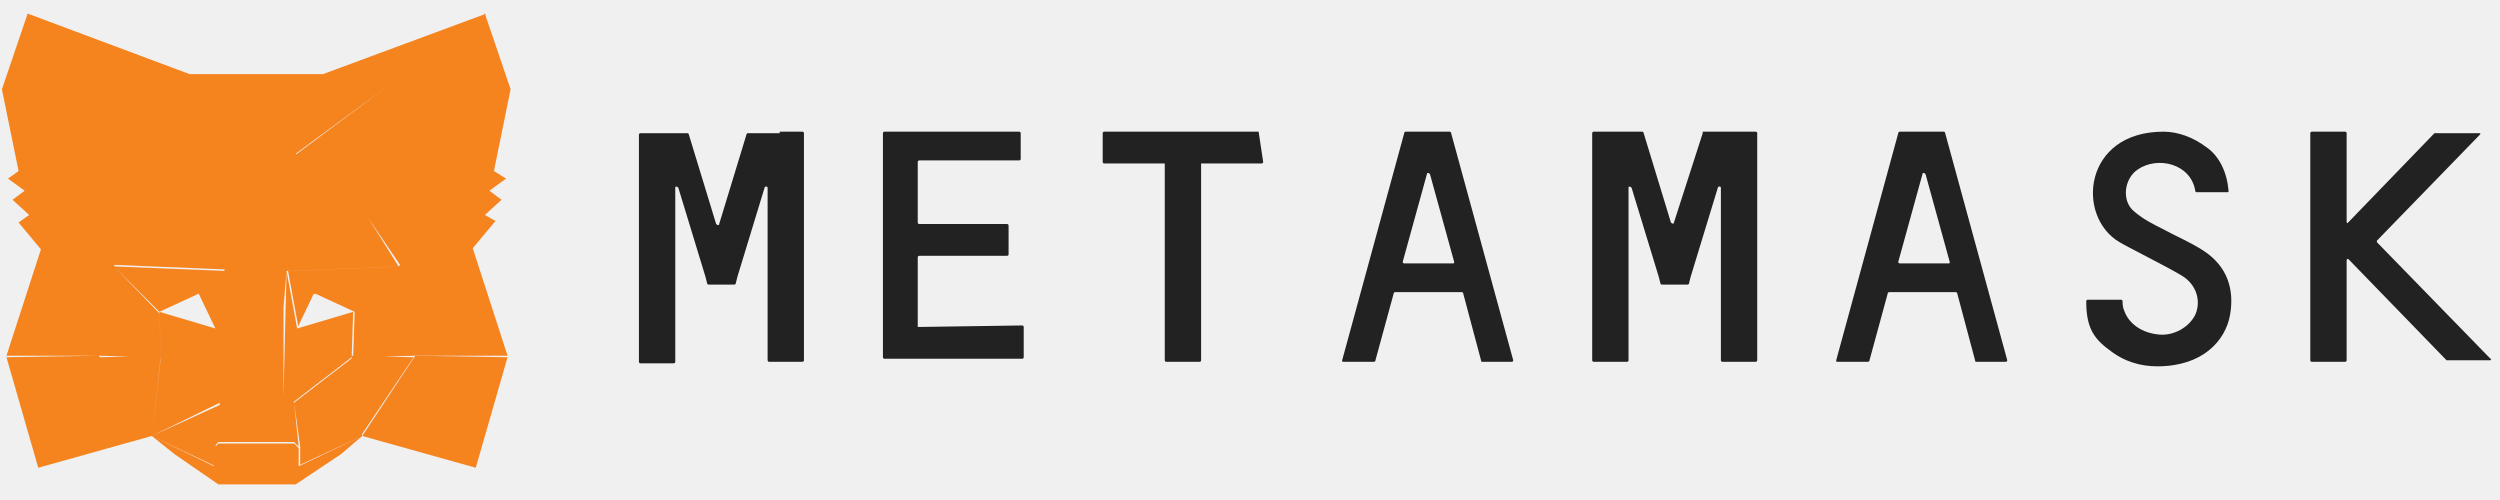
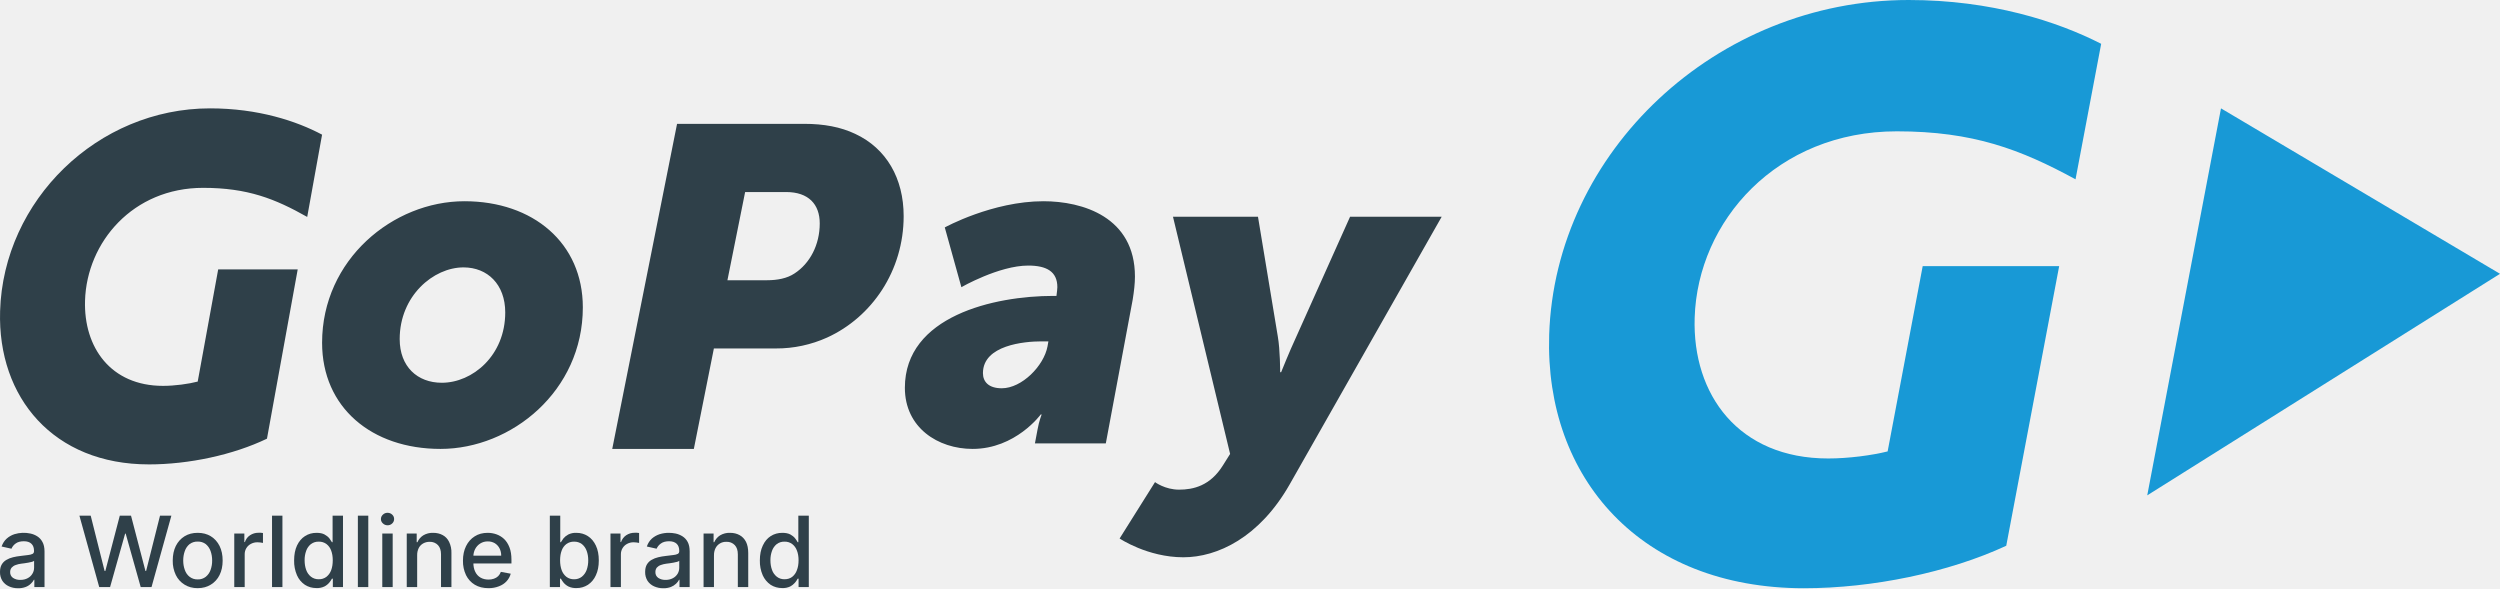
- <svg xmlns="http://www.w3.org/2000/svg" width="175" height="35" viewBox="0 0 175 35" fill="none">
-   <g clip-path="url(#clip0_10_100)">
-     <path fill-rule="evenodd" clip-rule="evenodd" d="M1.3 11.972L0.134 6.25L1.936 0.951L13.275 5.19L22.601 5.19L33.836 1.029L33.94 0.951L33.952 0.986L34.046 0.951L33.961 1.013L35.742 6.25L34.576 11.972L35.424 12.502L34.258 13.35L35.106 13.986L33.94 15.046L34.682 15.47L33.092 17.377L35.529 24.901H29.065L26.839 24.956L28.959 25.007L25.341 30.383L25.356 30.518L21.011 32.531V31.26L20.587 28.186L24.634 25.074L24.617 24.928L24.615 25.007L20.531 28.149L20.587 28.186L20.905 31.26L20.587 30.942H15.289L15.111 31.119L15.094 31.243L15.289 31.048H20.588L20.905 31.366V32.637L25.356 30.518L23.873 31.79L20.694 33.909H15.289L12.216 31.79L10.626 30.518L14.971 32.637V32.587L10.626 30.518L11.252 25.094L11.242 25.074L10.626 30.518L2.678 32.743L0.452 25.007L6.916 24.901L6.985 25.006L9.09 24.954L6.916 24.901H0.452L2.865 17.453L1.3 15.575L2.042 15.046L0.876 13.986L1.724 13.35L0.558 12.502L1.3 11.972ZM7.977 18.543L15.706 18.856L15.712 18.962L8.031 18.651L7.977 18.543ZM19.845 21.51V27.745L20.058 18.967L20.799 22.993L20.9 22.964L20.923 22.957L24.721 21.828L24.618 24.901L24.724 24.904L24.826 21.828L22.071 20.556L22.052 20.596L21.965 20.556L20.876 22.834L20.164 18.967L27.898 18.653L28.005 18.543L25.784 15.264L27.9 18.649L20.058 18.967L20.057 18.974L19.845 21.51ZM11.258 25.007L11.261 25.007L11.259 25.032L11.258 25.007ZM11.259 24.923L11.261 25.007L11.258 25L11.256 24.947L11.259 24.923ZM8.089 18.765L8.085 18.758L11.156 21.828L11.258 24.901L11.255 24.901L11.156 21.934L8.089 18.765ZM11.156 21.828L13.911 20.556L15.077 22.994L11.156 21.828ZM20.697 10.761L26.969 6.152L20.74 10.799L20.697 10.761ZM15.395 28.187L10.628 30.517L15.372 28.351L15.395 28.187Z" fill="#F5841F" />
-     <path d="M25.356 30.518L29.065 24.901L35.529 25.007L33.304 32.743L25.356 30.518Z" fill="#F5841F" />
-     <path d="M54.581 9.323H52.355C52.355 9.323 52.249 9.323 52.249 9.429L50.342 15.681C50.342 15.787 50.236 15.787 50.13 15.681L48.222 9.429C48.222 9.429 48.222 9.323 48.116 9.323H44.831C44.831 9.323 44.725 9.323 44.725 9.429V25.325C44.725 25.325 44.725 25.431 44.831 25.431H47.163C47.163 25.431 47.269 25.431 47.269 25.325V13.138C47.269 13.032 47.375 13.032 47.481 13.138L49.388 19.39L49.494 19.814C49.494 19.814 49.494 19.92 49.6 19.92H51.402C51.402 19.92 51.508 19.92 51.508 19.814L51.614 19.39L53.521 13.138C53.521 13.032 53.733 13.032 53.733 13.138V25.219C53.733 25.219 53.733 25.325 53.839 25.325H56.17C56.17 25.325 56.276 25.325 56.276 25.219V9.323C56.276 9.323 56.276 9.217 56.17 9.217H54.581V9.323Z" fill="#222222" />
-     <path d="M64.242 22.888V18.013C64.242 18.013 64.242 17.907 64.348 17.907H70.495C70.495 17.907 70.601 17.907 70.601 17.801V15.787C70.601 15.787 70.601 15.681 70.495 15.681H64.348C64.348 15.681 64.242 15.681 64.242 15.575V11.336C64.242 11.336 64.242 11.23 64.348 11.23H71.342C71.342 11.23 71.449 11.23 71.449 11.124V9.323C71.449 9.323 71.449 9.217 71.342 9.217H61.911C61.911 9.217 61.805 9.217 61.805 9.323V25.007C61.805 25.007 61.805 25.113 61.911 25.113H71.555C71.555 25.113 71.66 25.113 71.66 25.007V22.888C71.66 22.888 71.66 22.782 71.555 22.782L64.242 22.888Z" fill="#222222" />
-     <path d="M88.104 9.217H77.295C77.295 9.217 77.189 9.217 77.189 9.323V11.336C77.189 11.336 77.189 11.442 77.295 11.442H81.534V25.219C81.534 25.219 81.534 25.325 81.64 25.325H83.971C83.971 25.325 84.077 25.325 84.077 25.219V11.442H88.316C88.316 11.442 88.422 11.442 88.422 11.336L88.104 9.217Z" fill="#222222" />
-     <path d="M103.7 25.325H105.82C105.926 25.325 105.926 25.219 105.926 25.219L101.58 9.323C101.58 9.323 101.58 9.217 101.475 9.217H98.401C98.401 9.217 98.295 9.217 98.295 9.323L93.951 25.219C93.951 25.325 93.951 25.325 94.056 25.325H96.176C96.176 25.325 96.282 25.325 96.282 25.219L97.554 20.556C97.554 20.556 97.554 20.45 97.659 20.45H102.322C102.322 20.45 102.428 20.45 102.428 20.556L103.7 25.325C103.594 25.325 103.594 25.325 103.7 25.325ZM98.189 18.331L99.885 12.184C99.885 12.078 99.991 12.078 100.097 12.184L101.792 18.331C101.792 18.437 101.792 18.437 101.687 18.437H98.295C98.189 18.437 98.189 18.331 98.189 18.331Z" fill="#222222" />
-     <path d="M119.19 9.323C119.084 9.323 119.084 9.323 119.19 9.323L117.176 15.575C117.176 15.681 117.071 15.681 116.964 15.575L115.057 9.323C115.057 9.323 115.057 9.217 114.951 9.217H111.56C111.56 9.217 111.454 9.217 111.454 9.323V25.219C111.454 25.219 111.454 25.325 111.56 25.325H113.891C113.891 25.325 113.997 25.325 113.997 25.219V13.138C113.997 13.032 114.103 13.032 114.209 13.138L116.117 19.39L116.223 19.814C116.223 19.814 116.223 19.92 116.328 19.92H118.13C118.13 19.92 118.236 19.92 118.236 19.814L118.342 19.39L120.249 13.138C120.249 13.032 120.462 13.032 120.462 13.138V25.219C120.462 25.219 120.462 25.325 120.567 25.325H122.899C122.899 25.325 123.005 25.325 123.005 25.219V9.323C123.005 9.323 123.005 9.217 122.899 9.217H119.19V9.323Z" fill="#222222" />
-     <path d="M138.283 25.325H140.402C140.509 25.325 140.509 25.219 140.509 25.219L136.163 9.323C136.163 9.323 136.163 9.217 136.058 9.217H132.985C132.985 9.217 132.878 9.217 132.878 9.323L128.534 25.219C128.534 25.325 128.534 25.325 128.639 25.325H130.759C130.759 25.325 130.865 25.325 130.865 25.219L132.137 20.556C132.137 20.556 132.137 20.45 132.242 20.45H136.906C136.906 20.45 137.011 20.45 137.011 20.556L138.283 25.325ZM132.878 18.331L134.574 12.184C134.574 12.078 134.68 12.078 134.786 12.184L136.481 18.331C136.481 18.437 136.481 18.437 136.376 18.437H132.985C132.878 18.437 132.878 18.331 132.878 18.331Z" fill="#222222" />
-     <path d="M154.303 17.589C153.349 16.953 152.29 16.529 151.335 15.999C150.7 15.681 150.064 15.364 149.428 14.834C148.474 14.092 148.687 12.502 149.64 11.866C151.017 10.913 153.349 11.442 153.667 13.35C153.667 13.35 153.667 13.456 153.773 13.456H155.893C155.998 13.456 155.998 13.456 155.998 13.35C155.893 12.078 155.363 10.913 154.409 10.277C153.561 9.641 152.501 9.217 151.442 9.217C145.825 9.217 145.295 15.152 148.368 16.953C148.687 17.165 151.653 18.649 152.713 19.285C153.773 19.92 154.091 21.086 153.667 22.04C153.243 22.888 152.183 23.523 151.124 23.418C149.958 23.312 149.004 22.676 148.687 21.722C148.58 21.51 148.58 21.192 148.58 21.086C148.58 21.086 148.58 20.98 148.474 20.98H146.143C146.143 20.98 146.037 20.98 146.037 21.086C146.037 22.782 146.461 23.63 147.626 24.477C148.687 25.325 149.852 25.643 151.017 25.643C154.197 25.643 155.786 23.841 156.104 22.04C156.422 20.238 155.893 18.649 154.303 17.589Z" fill="#222222" />
-     <path d="M174.332 25.113L166.383 16.953V16.847L173.59 9.429C173.696 9.323 173.59 9.323 173.484 9.323H170.517C170.517 9.323 170.517 9.323 170.411 9.323L164.37 15.575C164.264 15.681 164.264 15.575 164.264 15.47V9.323C164.264 9.323 164.264 9.217 164.158 9.217H161.827C161.827 9.217 161.721 9.217 161.721 9.323V25.219C161.721 25.219 161.721 25.325 161.827 25.325H164.158C164.158 25.325 164.264 25.325 164.264 25.219V18.225C164.264 18.119 164.37 18.119 164.37 18.119L171.259 25.219C171.259 25.219 171.259 25.219 171.364 25.219H174.332C174.332 25.219 174.437 25.113 174.332 25.113Z" fill="#222222" />
-   </g>
-   <defs>
-     <clipPath id="clip0_10_100">
-       <rect width="174.834" height="33.17" fill="white" transform="translate(0.0282288 0.845001)" />
-     </clipPath>
-   </defs>
+ <svg xmlns="http://www.w3.org/2000/svg" viewBox="0 0 136 32" fill="none">
+   <path d="M98.132 32c-8.859 0-14.1-5.99-13.857-13.775C84.586 8.257 93.364 0 103.833 0c4.492 0 8.083 1.162 10.471 2.383l-1.395 7.371c-2.995-1.628-5.568-2.61-9.722-2.61-6.527 0-10.834 4.878-10.997 10.14-.132 4.19 2.39 7.657 7.263 7.657 1.103 0 2.379-.17 3.234-.384l1.908-10.081 7.424.001-2.879 15.212C106 31.145 101.862 32 98.132 32zM136 14.895l-15.178-9-4.012 21.052L136 14.895z" fill="#1899D6" />
+   <path d="M24.035 20.822c1.665 0 3.45-1.475 3.45-3.826 0-1.525-.965-2.45-2.268-2.45-1.64 0-3.474 1.55-3.474 3.9 0 1.5.965 2.376 2.292 2.376zm1.231-9.875c3.739 0 6.44 2.275 6.44 5.774 0 4.55-3.884 7.7-7.742 7.7-3.74 0-6.442-2.25-6.442-5.775 0-4.524 3.86-7.699 7.744-7.699zm16.461 4.298c.558 0 1.092-.099 1.497-.371.837-.544 1.37-1.558 1.37-2.72 0-1.04-.61-1.707-1.827-1.707h-2.232l-.963 4.798h2.155zm-4.895-8.508h6.924c1.066 0 1.979.172 2.765.544 1.7.791 2.638 2.423 2.638 4.476 0 2.97-1.724 5.492-4.16 6.604a6.705 6.705 0 01-2.79.595h-3.374l-1.09 5.465h-4.439l3.526-17.684zm17.663 14.385c1.098 0 2.293-1.225 2.489-2.275l.049-.276h-.391c-.903 0-3.17.2-3.17 1.726 0 .474.315.825 1.023.825zm2.806-5.025h.17c.025-.175.049-.4.049-.475 0-.85-.585-1.175-1.586-1.175-1.586 0-3.635 1.175-3.635 1.175l-.903-3.25s2.587-1.425 5.368-1.425c2.122 0 4.977.85 4.977 4.1 0 .375-.049.8-.122 1.25l-1.463 7.824H56.3l.146-.775c.075-.424.22-.8.22-.8h-.049s-1.366 1.875-3.708 1.875c-1.878 0-3.684-1.15-3.684-3.325 0-3.9 4.855-4.999 8.075-4.999zm6.842 10.54c.771 0 1.696-.205 2.39-1.33l.385-.613L63.81 11.79h4.624l1.079 6.516c.128.716.128 1.943.128 1.943h.052s.463-1.152.796-1.866l2.955-6.593h4.984l-8.272 14.564c-1.645 2.889-3.931 3.962-5.781 3.962-1.953 0-3.468-1.022-3.468-1.022l1.926-3.067s.54.41 1.31.41zM8.095 25.263c-5.173 0-8.232-3.625-8.09-8.338.18-6.033 5.306-11.03 11.42-11.03 2.622 0 4.702.69 6.096 1.43l-.809 4.476c-1.748-.987-3.24-1.582-5.665-1.582-3.812 0-6.326 2.952-6.421 6.136-.077 2.538 1.395 4.636 4.241 4.636.644 0 1.39-.104 1.888-.233l1.114-6.101h4.326l-1.672 9.207c-1.834.882-4.25 1.4-6.428 1.4z" fill="#2F4049" />
+   <path fill-rule="evenodd" clip-rule="evenodd" d="M.982 32c-.185 0-.35-.035-.498-.104a.837.837 0 01-.354-.298.868.868 0 01-.13-.485c0-.164.032-.3.095-.406a.687.687 0 01.255-.25c.107-.064.227-.112.36-.143.132-.032.267-.055.406-.07.175-.02.317-.037.423-.052a.668.668 0 00.238-.064c.05-.032.074-.081.074-.147v-.013c0-.168-.046-.296-.139-.385-.092-.092-.23-.139-.415-.139-.19 0-.34.042-.45.126a.659.659 0 00-.224.28l-.537-.12c.064-.179.158-.323.282-.433.12-.106.26-.186.419-.238a1.732 1.732 0 01.873-.034c.133.029.256.08.368.151a.807.807 0 01.281.307c.075.133.113.306.113.52v1.932h-.554v-.398h-.022a.761.761 0 01-.168.216.823.823 0 01-.281.178A1.123 1.123 0 01.982 32zm.125-.454c.156 0 .29-.032.402-.095a.628.628 0 00.255-.242.62.62 0 00.091-.325v-.376a.29.29 0 01-.117.056 1.491 1.491 0 01-.199.044 2.977 2.977 0 01-.212.034l-.172.022a1.292 1.292 0 00-.303.073.52.52 0 00-.216.139.364.364 0 00-.083.246.36.36 0 00.156.316.683.683 0 00.398.108z" fill="#2F4049" />
+   <path d="M5.397 31.935L4.32 28.052h.614l.757 3.01h.039l.787-3.01h.61l.786 3.01h.035l.757-3.01h.618l-1.08 3.883h-.589l-.817-2.906h-.03l-.818 2.906h-.592z" fill="#2F4049" />
+   <path fill-rule="evenodd" clip-rule="evenodd" d="M10.755 31.996c-.274 0-.512-.064-.714-.19a1.25 1.25 0 01-.476-.524 1.739 1.739 0 01-.168-.787c0-.303.056-.568.168-.796.113-.224.271-.4.476-.527.202-.124.44-.186.713-.186.274 0 .512.062.714.186.205.127.363.303.476.527.112.228.168.493.168.796 0 .3-.056.562-.168.787a1.25 1.25 0 01-.476.523c-.202.127-.44.19-.713.19zm0-.476a.67.67 0 00.44-.143.834.834 0 00.26-.372 1.47 1.47 0 00.086-.514c0-.185-.028-.356-.086-.515a.866.866 0 00-.26-.376.684.684 0 00-.44-.138.695.695 0 00-.442.138.82.82 0 00-.259.376c-.058.159-.087.33-.087.515 0 .187.03.359.087.514.055.156.141.28.26.372a.68.68 0 00.44.143z" fill="#2F4049" />
+   <path d="M12.744 31.935v-2.91h.549v.463h.03a.689.689 0 01.281-.372.814.814 0 01.459-.134h.125a.886.886 0 01.117.013v.54a1.515 1.515 0 00-.299-.035.743.743 0 00-.358.087.629.629 0 00-.337.57v1.778h-.567zm2.62-3.883v3.883h-.566v-3.883h.566z" fill="#2F4049" />
+   <path fill-rule="evenodd" clip-rule="evenodd" d="M17.215 31.991c-.233 0-.442-.059-.627-.177a1.206 1.206 0 01-.432-.519 1.917 1.917 0 01-.156-.809c0-.314.052-.583.156-.808.106-.225.252-.397.436-.515.185-.118.394-.177.627-.177.182 0 .328.03.437.09.11.061.196.13.26.208.06.081.108.152.142.212h.035v-1.444h.566v3.883h-.553v-.454h-.048a1.607 1.607 0 01-.147.216.862.862 0 01-.264.208.93.93 0 01-.432.086zm.125-.48a.66.66 0 00.416-.13.82.82 0 00.26-.363c.057-.152.086-.333.086-.54 0-.202-.03-.378-.087-.528a.764.764 0 00-.255-.354.667.667 0 00-.42-.13.678.678 0 00-.428.134.822.822 0 00-.255.363 1.45 1.45 0 00-.086.515c0 .196.029.372.086.527a.806.806 0 00.26.368.657.657 0 00.423.138z" fill="#2F4049" />
+   <path d="M20.035 28.052v3.883h-.567v-3.883h.567zm1.046.523a.35.35 0 01-.25-.1.312.312 0 01-.109-.237c0-.095.036-.176.108-.242a.35.35 0 01.251-.1c.1 0 .186.033.255.1.07.066.104.145.104.238a.323.323 0 01-.104.242.355.355 0 01-.255.1zm-.285 3.36v-2.91h.566v2.91h-.566zm1.898-1.73v1.73h-.567v-2.91h.541v.471h.039a.838.838 0 01.316-.372.983.983 0 01.54-.138c.199 0 .373.042.523.125.15.081.266.204.346.368a1.3 1.3 0 01.126.605v1.851h-.567v-1.781c0-.214-.055-.38-.164-.498a.59.59 0 00-.454-.181.694.694 0 00-.35.086.599.599 0 00-.243.25.835.835 0 00-.086.394zm3.879 1.791c-.288 0-.536-.062-.744-.186a1.256 1.256 0 01-.476-.52 1.75 1.75 0 01-.168-.79c0-.3.056-.564.168-.792.113-.228.27-.405.472-.532.199-.127.434-.19.705-.19.164 0 .324.027.48.082a1.2 1.2 0 01.415.255c.12.116.217.267.29.454.072.185.108.408.108.67v.204h-2.318v-.424h1.76a.84.84 0 00-.091-.398.713.713 0 00-.255-.277.728.728 0 00-.385-.099.737.737 0 00-.415.117.785.785 0 00-.273.302.895.895 0 00-.095.407v.333c0 .193.035.359.104.497.066.136.162.24.285.312.124.072.27.108.437.108a.874.874 0 00.294-.048.633.633 0 00.23-.138.644.644 0 00.146-.234l.537.1a.982.982 0 01-.23.415c-.11.118-.247.209-.415.272a1.53 1.53 0 01-.566.1z" fill="#2F4049" />
+   <path fill-rule="evenodd" clip-rule="evenodd" d="M29.911 31.935v-3.883h.567v1.444h.034a2.1 2.1 0 01.143-.212.875.875 0 01.26-.207.906.906 0 01.436-.091c.234 0 .443.059.627.177.185.118.33.29.437.515.107.225.16.494.16.808 0 .315-.053.584-.16.81a1.207 1.207 0 01-.432.518 1.128 1.128 0 01-.628.177.947.947 0 01-.432-.086.862.862 0 01-.264-.208 1.607 1.607 0 01-.147-.216h-.047v.454h-.554zm.558-1.457c0 .207.029.388.086.54a.82.82 0 00.26.364.66.66 0 00.415.13.657.657 0 00.424-.139.852.852 0 00.26-.368 1.52 1.52 0 00.086-.527c0-.19-.029-.362-.087-.515a.823.823 0 00-.255-.363.678.678 0 00-.428-.134.679.679 0 00-.42.13.764.764 0 00-.255.354c-.057.15-.086.326-.086.528z" fill="#2F4049" />
+   <path d="M33.21 31.935v-2.91h.545v.463h.03a.717.717 0 01.282-.372.814.814 0 01.458-.134h.126a.886.886 0 01.116.013v.54a1.544 1.544 0 00-.294-.035.727.727 0 00-.359.087.629.629 0 00-.337.57v1.778h-.566z" fill="#2F4049" />
+   <path fill-rule="evenodd" clip-rule="evenodd" d="M36.082 32a1.19 1.19 0 01-.502-.104.837.837 0 01-.354-.298.868.868 0 01-.13-.485c0-.164.032-.3.095-.406a.688.688 0 01.255-.25 1.31 1.31 0 01.364-.143c.132-.032.268-.055.406-.07.173-.02.314-.037.424-.052a.668.668 0 00.238-.064c.049-.032.073-.081.073-.147v-.013c0-.168-.046-.296-.138-.385-.095-.092-.234-.139-.415-.139-.19 0-.34.042-.45.126a.693.693 0 00-.23.28l-.531-.12c.063-.179.156-.323.277-.433a1.23 1.23 0 01.423-.238 1.69 1.69 0 01.502-.073c.115 0 .24.013.372.039.13.029.252.08.367.151a.808.808 0 01.282.307c.072.133.108.306.108.52v1.932h-.554v-.398h-.021a.796.796 0 01-.165.216.882.882 0 01-.28.178 1.129 1.129 0 01-.416.069zm.121-.454a.815.815 0 00.407-.095.666.666 0 00.255-.242.643.643 0 00.086-.325v-.376a.29.29 0 01-.117.056 3.393 3.393 0 01-.41.078l-.173.022c-.11.014-.21.039-.303.073a.52.52 0 00-.216.139.377.377 0 00-.078.246.36.36 0 00.156.316.675.675 0 00.393.108z" fill="#2F4049" />
+   <path d="M38.84 30.205v1.73h-.566v-2.91h.545v.471h.035a.839.839 0 01.316-.372.993.993 0 01.544-.138c.2 0 .372.042.52.125.15.081.266.204.35.368.08.161.12.363.12.605v1.851h-.566v-1.781c0-.214-.055-.38-.164-.498a.582.582 0 00-.454-.181.635.635 0 00-.592.337.834.834 0 00-.087.393z" fill="#2F4049" />
+   <path fill-rule="evenodd" clip-rule="evenodd" d="M42.556 31.991c-.237 0-.447-.059-.632-.177a1.247 1.247 0 01-.432-.519 1.919 1.919 0 01-.156-.809c0-.314.053-.583.16-.808.104-.225.248-.397.432-.515.185-.118.395-.177.632-.177.179 0 .324.03.437.09.11.061.194.13.255.208.063.081.11.152.142.212h.035v-1.444h.57v3.883h-.557v-.454h-.048a1.12 1.12 0 01-.147.216.876.876 0 01-.26.208.946.946 0 01-.431.086zm.125-.48c.161 0 .3-.043.415-.13a.791.791 0 00.255-.363c.06-.152.091-.333.091-.54 0-.202-.03-.378-.09-.528a.765.765 0 00-.256-.354.66.66 0 00-.415-.13.666.666 0 00-.428.134.822.822 0 00-.255.363 1.448 1.448 0 00-.087.515c0 .196.029.372.087.527a.805.805 0 00.26.368.646.646 0 00.423.138z" fill="#2F4049" />
</svg>
